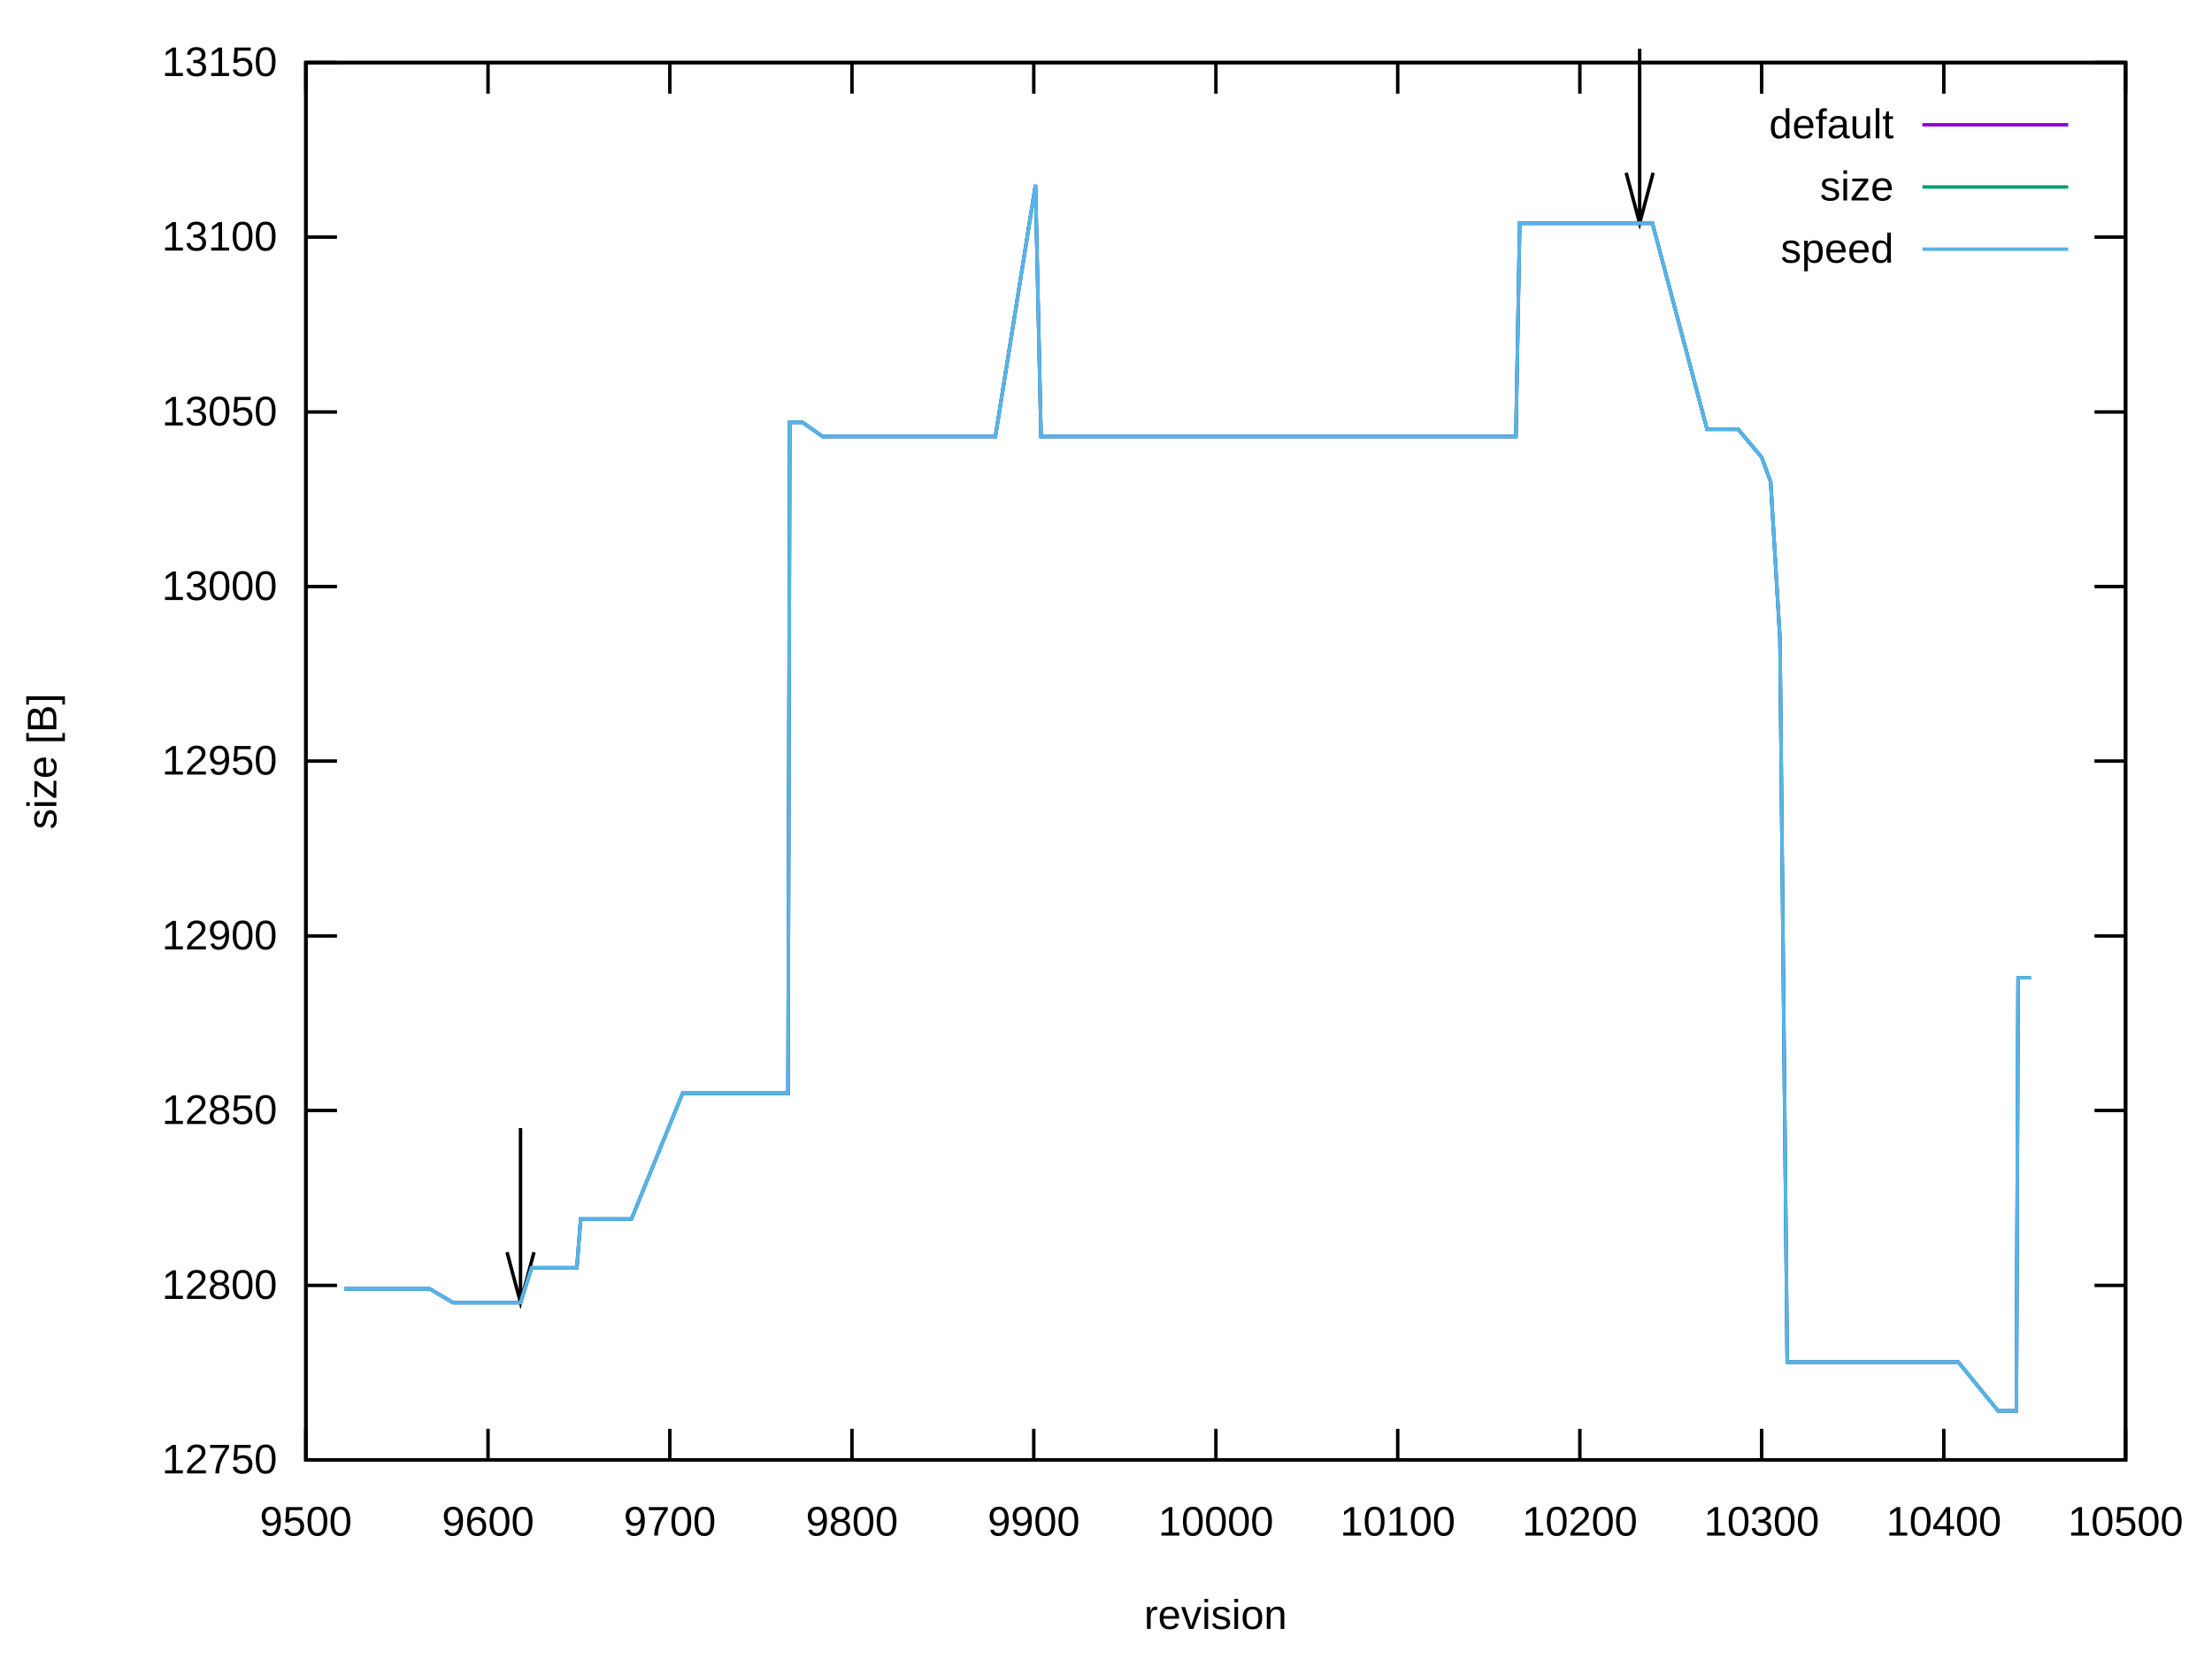
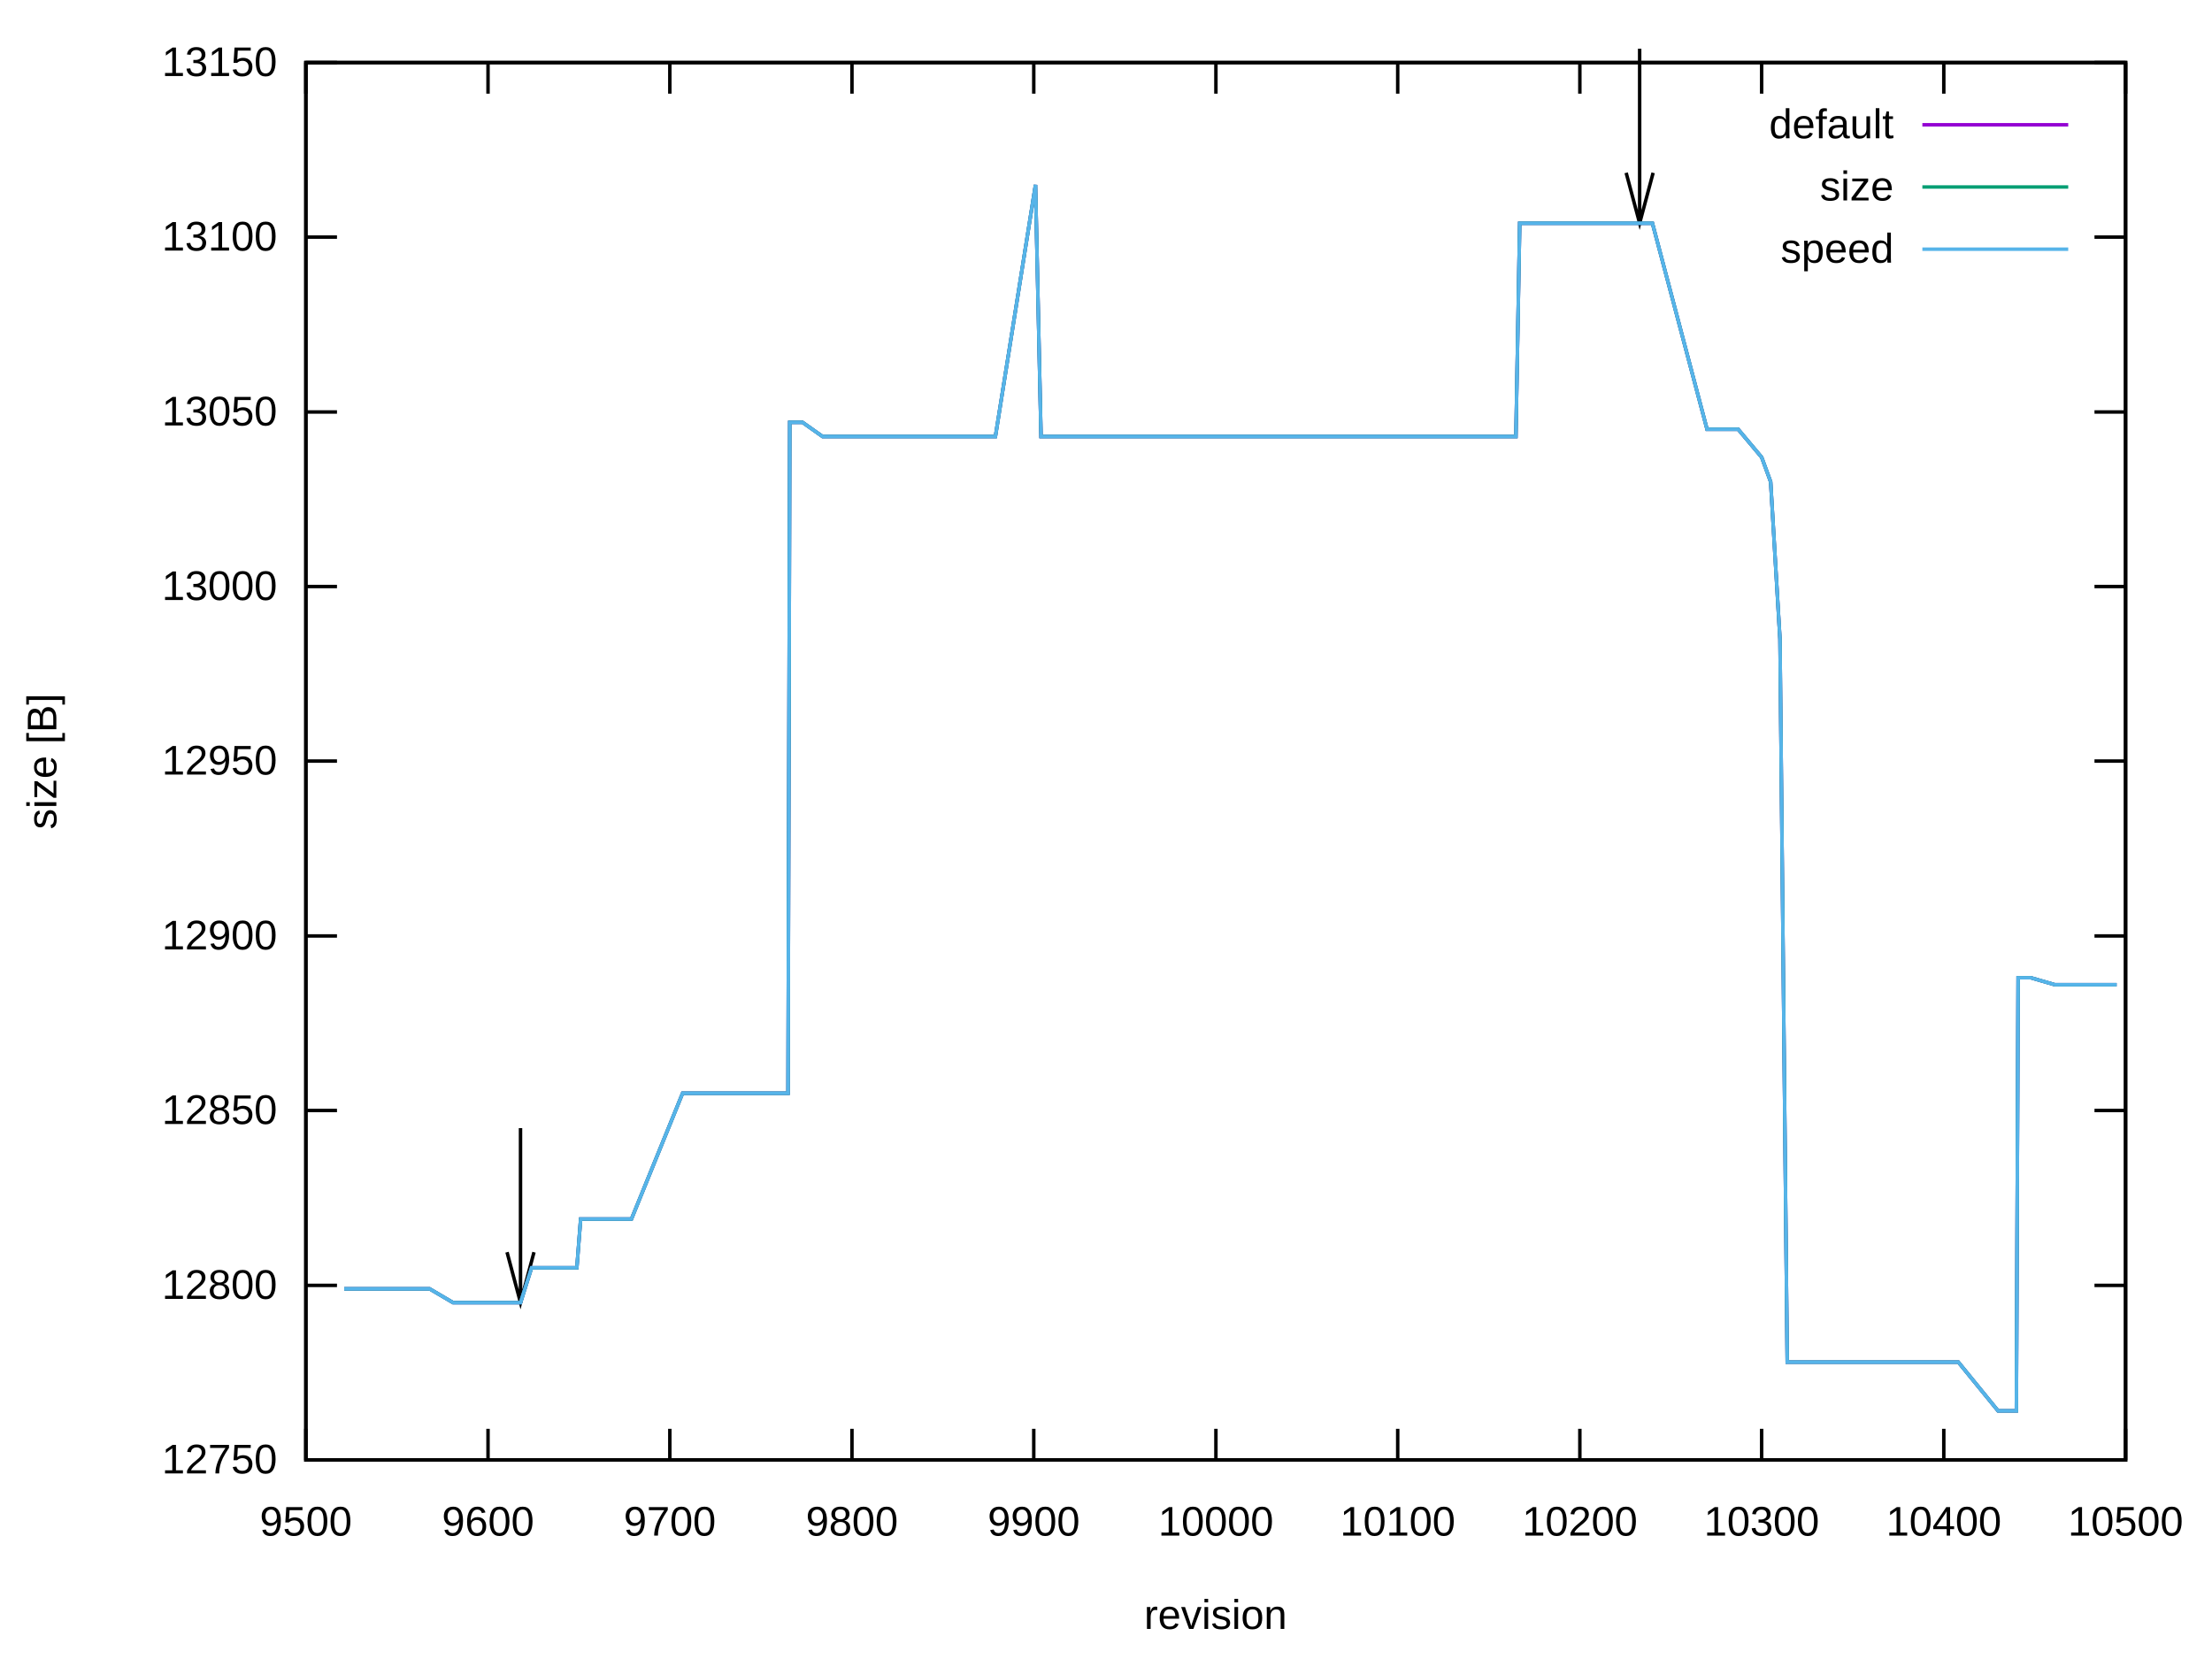
<svg xmlns="http://www.w3.org/2000/svg" xmlns:xlink="http://www.w3.org/1999/xlink" width="640" height="480" viewBox="0 0 640 480">
  <g id="gnuplot_canvas">
    <rect x="0" y="0" width="640" height="480" fill="none" />
    <defs>
      <circle id="gpDot" r="0.5" stroke-width="0.5" />
      <path id="gpPt0" stroke-width="0.222" stroke="currentColor" d="M-1,0 h2 M0,-1 v2" />
      <path id="gpPt1" stroke-width="0.222" stroke="currentColor" d="M-1,-1 L1,1 M1,-1 L-1,1" />
      <path id="gpPt2" stroke-width="0.222" stroke="currentColor" d="M-1,0 L1,0 M0,-1 L0,1 M-1,-1 L1,1 M-1,1 L1,-1" />
      <rect id="gpPt3" stroke-width="0.222" stroke="currentColor" x="-1" y="-1" width="2" height="2" />
      <rect id="gpPt4" stroke-width="0.222" stroke="currentColor" fill="currentColor" x="-1" y="-1" width="2" height="2" />
      <circle id="gpPt5" stroke-width="0.222" stroke="currentColor" cx="0" cy="0" r="1" />
      <use xlink:href="#gpPt5" id="gpPt6" fill="currentColor" stroke="none" />
      <path id="gpPt7" stroke-width="0.222" stroke="currentColor" d="M0,-1.33 L-1.33,0.67 L1.33,0.67 z" />
      <use xlink:href="#gpPt7" id="gpPt8" fill="currentColor" stroke="none" />
      <use xlink:href="#gpPt7" id="gpPt9" stroke="currentColor" transform="rotate(180)" />
      <use xlink:href="#gpPt9" id="gpPt10" fill="currentColor" stroke="none" />
      <use xlink:href="#gpPt3" id="gpPt11" stroke="currentColor" transform="rotate(45)" />
      <use xlink:href="#gpPt11" id="gpPt12" fill="currentColor" stroke="none" />
      <path id="gpPt13" stroke-width="0.222" stroke="currentColor" d="M0,1.330 L1.265,0.411 L0.782,-1.067 L-0.782,-1.076 L-1.265,0.411 z" />
      <use xlink:href="#gpPt13" id="gpPt14" fill="currentColor" stroke="none" />
      <filter id="textbox" filterUnits="objectBoundingBox" x="0" y="0" height="1" width="1">
        <feFlood flood-color="white" flood-opacity="1" result="bgnd" />
        <feComposite in="SourceGraphic" in2="bgnd" operator="atop" />
      </filter>
      <filter id="greybox" filterUnits="objectBoundingBox" x="0" y="0" height="1" width="1">
        <feFlood flood-color="lightgrey" flood-opacity="1" result="grey" />
        <feComposite in="SourceGraphic" in2="grey" operator="atop" />
      </filter>
    </defs>
    <g fill="none" color="white" stroke="currentColor" stroke-width="1.00" stroke-linecap="butt" stroke-linejoin="miter">
</g>
    <g fill="none" color="black" stroke="currentColor" stroke-width="1.00" stroke-linecap="butt" stroke-linejoin="miter">
      <path stroke="black" d="M88.5,422.4 L97.5,422.4 M615.0,422.4 L606.0,422.4  " />
      <g transform="translate(80.2,426.3)" stroke="none" fill="black" font-family="Arial" font-size="12.00" text-anchor="end">
        <text>
          <tspan font-family="Arial"> 12750</tspan>
        </text>
      </g>
    </g>
    <g fill="none" color="black" stroke="currentColor" stroke-width="1.00" stroke-linecap="butt" stroke-linejoin="miter">
      <path stroke="black" d="M88.5,371.9 L97.5,371.9 M615.0,371.9 L606.0,371.9  " />
      <g transform="translate(80.2,375.8)" stroke="none" fill="black" font-family="Arial" font-size="12.00" text-anchor="end">
        <text>
          <tspan font-family="Arial"> 12800</tspan>
        </text>
      </g>
    </g>
    <g fill="none" color="black" stroke="currentColor" stroke-width="1.00" stroke-linecap="butt" stroke-linejoin="miter">
      <path stroke="black" d="M88.5,321.3 L97.5,321.3 M615.0,321.3 L606.0,321.3  " />
      <g transform="translate(80.2,325.2)" stroke="none" fill="black" font-family="Arial" font-size="12.00" text-anchor="end">
        <text>
          <tspan font-family="Arial"> 12850</tspan>
        </text>
      </g>
    </g>
    <g fill="none" color="black" stroke="currentColor" stroke-width="1.00" stroke-linecap="butt" stroke-linejoin="miter">
      <path stroke="black" d="M88.5,270.8 L97.5,270.8 M615.0,270.8 L606.0,270.8  " />
      <g transform="translate(80.2,274.7)" stroke="none" fill="black" font-family="Arial" font-size="12.00" text-anchor="end">
        <text>
          <tspan font-family="Arial"> 12900</tspan>
        </text>
      </g>
    </g>
    <g fill="none" color="black" stroke="currentColor" stroke-width="1.00" stroke-linecap="butt" stroke-linejoin="miter">
      <path stroke="black" d="M88.5,220.2 L97.5,220.2 M615.0,220.2 L606.0,220.2  " />
      <g transform="translate(80.2,224.1)" stroke="none" fill="black" font-family="Arial" font-size="12.00" text-anchor="end">
        <text>
          <tspan font-family="Arial"> 12950</tspan>
        </text>
      </g>
    </g>
    <g fill="none" color="black" stroke="currentColor" stroke-width="1.00" stroke-linecap="butt" stroke-linejoin="miter">
      <path stroke="black" d="M88.5,169.7 L97.5,169.7 M615.0,169.7 L606.0,169.7  " />
      <g transform="translate(80.2,173.6)" stroke="none" fill="black" font-family="Arial" font-size="12.00" text-anchor="end">
        <text>
          <tspan font-family="Arial"> 13000</tspan>
        </text>
      </g>
    </g>
    <g fill="none" color="black" stroke="currentColor" stroke-width="1.00" stroke-linecap="butt" stroke-linejoin="miter">
      <path stroke="black" d="M88.5,119.2 L97.5,119.2 M615.0,119.2 L606.0,119.2  " />
      <g transform="translate(80.2,123.1)" stroke="none" fill="black" font-family="Arial" font-size="12.00" text-anchor="end">
        <text>
          <tspan font-family="Arial"> 13050</tspan>
        </text>
      </g>
    </g>
    <g fill="none" color="black" stroke="currentColor" stroke-width="1.00" stroke-linecap="butt" stroke-linejoin="miter">
      <path stroke="black" d="M88.5,68.6 L97.5,68.6 M615.0,68.6 L606.0,68.6  " />
      <g transform="translate(80.2,72.5)" stroke="none" fill="black" font-family="Arial" font-size="12.00" text-anchor="end">
        <text>
          <tspan font-family="Arial"> 13100</tspan>
        </text>
      </g>
    </g>
    <g fill="none" color="black" stroke="currentColor" stroke-width="1.00" stroke-linecap="butt" stroke-linejoin="miter">
      <path stroke="black" d="M88.5,18.1 L97.5,18.1 M615.0,18.1 L606.0,18.1  " />
      <g transform="translate(80.2,22.0)" stroke="none" fill="black" font-family="Arial" font-size="12.00" text-anchor="end">
        <text>
          <tspan font-family="Arial"> 13150</tspan>
        </text>
      </g>
    </g>
    <g fill="none" color="black" stroke="currentColor" stroke-width="1.00" stroke-linecap="butt" stroke-linejoin="miter">
      <path stroke="black" d="M88.5,422.4 L88.5,413.4 M88.5,18.1 L88.5,27.1  " />
      <g transform="translate(88.5,444.3)" stroke="none" fill="black" font-family="Arial" font-size="12.00" text-anchor="middle">
        <text>
          <tspan font-family="Arial"> 9500</tspan>
        </text>
      </g>
    </g>
    <g fill="none" color="black" stroke="currentColor" stroke-width="1.00" stroke-linecap="butt" stroke-linejoin="miter">
      <path stroke="black" d="M141.2,422.4 L141.2,413.4 M141.2,18.1 L141.2,27.1  " />
      <g transform="translate(141.2,444.3)" stroke="none" fill="black" font-family="Arial" font-size="12.00" text-anchor="middle">
        <text>
          <tspan font-family="Arial"> 9600</tspan>
        </text>
      </g>
    </g>
    <g fill="none" color="black" stroke="currentColor" stroke-width="1.00" stroke-linecap="butt" stroke-linejoin="miter">
      <path stroke="black" d="M193.8,422.4 L193.8,413.4 M193.8,18.1 L193.8,27.1  " />
      <g transform="translate(193.8,444.3)" stroke="none" fill="black" font-family="Arial" font-size="12.00" text-anchor="middle">
        <text>
          <tspan font-family="Arial"> 9700</tspan>
        </text>
      </g>
    </g>
    <g fill="none" color="black" stroke="currentColor" stroke-width="1.00" stroke-linecap="butt" stroke-linejoin="miter">
      <path stroke="black" d="M246.5,422.4 L246.5,413.4 M246.5,18.1 L246.5,27.1  " />
      <g transform="translate(246.5,444.3)" stroke="none" fill="black" font-family="Arial" font-size="12.00" text-anchor="middle">
        <text>
          <tspan font-family="Arial"> 9800</tspan>
        </text>
      </g>
    </g>
    <g fill="none" color="black" stroke="currentColor" stroke-width="1.00" stroke-linecap="butt" stroke-linejoin="miter">
      <path stroke="black" d="M299.1,422.4 L299.1,413.4 M299.1,18.1 L299.1,27.1  " />
      <g transform="translate(299.1,444.3)" stroke="none" fill="black" font-family="Arial" font-size="12.00" text-anchor="middle">
        <text>
          <tspan font-family="Arial"> 9900</tspan>
        </text>
      </g>
    </g>
    <g fill="none" color="black" stroke="currentColor" stroke-width="1.00" stroke-linecap="butt" stroke-linejoin="miter">
      <path stroke="black" d="M351.8,422.4 L351.8,413.4 M351.8,18.1 L351.8,27.1  " />
      <g transform="translate(351.8,444.3)" stroke="none" fill="black" font-family="Arial" font-size="12.00" text-anchor="middle">
        <text>
          <tspan font-family="Arial"> 10000</tspan>
        </text>
      </g>
    </g>
    <g fill="none" color="black" stroke="currentColor" stroke-width="1.00" stroke-linecap="butt" stroke-linejoin="miter">
      <path stroke="black" d="M404.4,422.4 L404.4,413.4 M404.4,18.1 L404.4,27.1  " />
      <g transform="translate(404.4,444.3)" stroke="none" fill="black" font-family="Arial" font-size="12.00" text-anchor="middle">
        <text>
          <tspan font-family="Arial"> 10100</tspan>
        </text>
      </g>
    </g>
    <g fill="none" color="black" stroke="currentColor" stroke-width="1.00" stroke-linecap="butt" stroke-linejoin="miter">
      <path stroke="black" d="M457.1,422.4 L457.1,413.4 M457.1,18.1 L457.1,27.1  " />
      <g transform="translate(457.1,444.3)" stroke="none" fill="black" font-family="Arial" font-size="12.00" text-anchor="middle">
        <text>
          <tspan font-family="Arial"> 10200</tspan>
        </text>
      </g>
    </g>
    <g fill="none" color="black" stroke="currentColor" stroke-width="1.00" stroke-linecap="butt" stroke-linejoin="miter">
      <path stroke="black" d="M509.7,422.4 L509.7,413.4 M509.7,18.1 L509.7,27.1  " />
      <g transform="translate(509.7,444.3)" stroke="none" fill="black" font-family="Arial" font-size="12.00" text-anchor="middle">
        <text>
          <tspan font-family="Arial"> 10300</tspan>
        </text>
      </g>
    </g>
    <g fill="none" color="black" stroke="currentColor" stroke-width="1.00" stroke-linecap="butt" stroke-linejoin="miter">
      <path stroke="black" d="M562.4,422.4 L562.4,413.4 M562.4,18.1 L562.4,27.1  " />
      <g transform="translate(562.4,444.3)" stroke="none" fill="black" font-family="Arial" font-size="12.00" text-anchor="middle">
        <text>
          <tspan font-family="Arial"> 10400</tspan>
        </text>
      </g>
    </g>
    <g fill="none" color="black" stroke="currentColor" stroke-width="1.00" stroke-linecap="butt" stroke-linejoin="miter">
      <path stroke="black" d="M615.0,422.4 L615.0,413.4 M615.0,18.1 L615.0,27.1  " />
      <g transform="translate(615.0,444.3)" stroke="none" fill="black" font-family="Arial" font-size="12.00" text-anchor="middle">
        <text>
          <tspan font-family="Arial"> 10500</tspan>
        </text>
      </g>
    </g>
    <g fill="none" color="black" stroke="currentColor" stroke-width="1.00" stroke-linecap="butt" stroke-linejoin="miter">
</g>
    <g fill="none" color="black" stroke="currentColor" stroke-width="1.00" stroke-linecap="butt" stroke-linejoin="miter">
      <path stroke="black" d="M88.5,18.1 L88.5,422.4 L615.0,422.4 L615.0,18.1 L88.5,18.1 Z  " />
      <path stroke="black" d="M146.7,362.3 L150.6,376.9 L154.5,362.3 M150.6,326.4 L150.6,376.9 M470.5,50.0 L474.4,64.6 L478.3,50.0   M474.4,14.1 L474.4,64.6  " />
    </g>
    <g fill="none" color="black" stroke="currentColor" stroke-width="1.00" stroke-linecap="butt" stroke-linejoin="miter">
      <g transform="translate(16.3,220.3) rotate(270)" stroke="none" fill="black" font-family="Arial" font-size="12.00" text-anchor="middle">
        <text>
          <tspan font-family="Arial">size [B]</tspan>
        </text>
      </g>
    </g>
    <g fill="none" color="black" stroke="currentColor" stroke-width="1.00" stroke-linecap="butt" stroke-linejoin="miter">
      <g transform="translate(351.7,471.3)" stroke="none" fill="black" font-family="Arial" font-size="12.00" text-anchor="middle">
        <text>
          <tspan font-family="Arial">revision</tspan>
        </text>
      </g>
    </g>
    <g fill="none" color="black" stroke="currentColor" stroke-width="1.00" stroke-linecap="butt" stroke-linejoin="miter">
</g>
    <g id="gnuplot_plot_1">
      <g fill="none" color="black" stroke="currentColor" stroke-width="1.00" stroke-linecap="butt" stroke-linejoin="miter">
        <g transform="translate(547.9,40.0)" stroke="none" fill="black" font-family="Arial" font-size="12.00" text-anchor="end">
          <text>
            <tspan font-family="Arial">default</tspan>
          </text>
        </g>
      </g>
      <g fill="none" color="black" stroke="currentColor" stroke-width="1.00" stroke-linecap="butt" stroke-linejoin="miter">
-         <path stroke="rgb(148,   0, 211)" d="M556.2,36.1 L598.4,36.1 M99.6,372.9 L109.6,372.9 L114.8,372.9 L124.3,372.9 L131.1,376.9 L135.4,376.9   L139.0,376.9 L141.7,376.9 L142.2,376.9 L142.7,376.9 L143.3,376.9 L150.6,376.9 L153.8,366.8 L158.0,366.8   L159.6,366.8 L160.1,366.8 L160.6,366.8 L161.2,366.8 L162.2,366.8 L164.8,366.8 L165.4,366.8 L166.9,366.8   L168.0,352.7 L169.1,352.7 L169.6,352.7 L172.2,352.7 L173.8,352.7 L174.8,352.7 L175.4,352.7 L175.9,352.7   L182.7,352.7 L197.5,316.3 L209.6,316.3 L214.9,316.3 L218.5,316.3 L220.7,316.3 L225.9,316.3 L227.5,316.3   L228.0,316.3 L228.5,122.2 L229.1,122.2 L232.2,122.2 L238.0,126.3 L241.2,126.3 L241.7,126.3 L242.8,126.3   L244.9,126.3 L248.0,126.3 L250.1,126.3 L250.7,126.3 L254.3,126.3 L255.9,126.3 L256.5,126.3 L257.0,126.3   L262.2,126.3 L263.3,126.3 L265.4,126.3 L288.0,126.3 L299.6,53.5 L301.2,126.3 L301.7,126.3 L309.1,126.3   L312.8,126.3 L313.8,126.3 L314.4,126.3 L314.9,126.3 L315.9,126.3 L317.0,126.3 L319.6,126.3 L320.7,126.3   L323.3,126.3 L324.9,126.3 L327.0,126.3 L328.1,126.3 L328.6,126.3 L331.2,126.3 L331.7,126.3 L332.8,126.3   L333.3,126.3 L335.4,126.3 L339.1,126.3 L343.3,126.3 L348.6,126.3 L350.2,126.3 L351.8,126.3 L360.7,126.3   L377.0,126.3 L382.3,126.3 L388.1,126.3 L389.7,126.3 L392.3,126.3 L393.9,126.3 L408.6,126.3 L417.0,126.3   L429.1,126.3 L437.6,126.3 L438.6,126.3 L439.7,64.6 L443.4,64.6 L447.0,64.6 L447.6,64.6 L449.2,64.6   L452.8,64.6 L461.8,64.6 L462.8,64.6 L474.4,64.6 L476.5,64.6 L478.1,64.6 L493.9,124.2 L498.6,124.2   L499.2,124.2 L500.2,124.2 L502.9,124.2 L509.7,132.3 L512.3,139.4 L515.0,184.9 L517.1,394.1 L530.8,394.1   L533.4,394.1 L535.5,394.1 L536.0,394.1 L544.4,394.1 L545.0,394.1 L548.7,394.1 L566.6,394.1 L578.1,408.2   L581.8,408.2 L582.9,408.2 L583.4,408.2 L583.9,282.9 L584.5,282.9 L587.6,282.9  " />
+         <path stroke="rgb(148,   0, 211)" d="M556.2,36.1 L598.4,36.1 M99.6,372.9 L109.6,372.9 L114.8,372.9 L124.3,372.9 L131.1,376.9 L135.4,376.9   L139.0,376.9 L141.7,376.9 L142.2,376.9 L142.7,376.9 L143.3,376.9 L150.6,376.9 L153.8,366.8 L158.0,366.8   L159.6,366.8 L160.1,366.8 L160.6,366.8 L161.2,366.8 L162.2,366.8 L164.8,366.8 L165.4,366.8 L166.9,366.8   L168.0,352.7 L169.1,352.7 L169.6,352.7 L172.2,352.7 L173.8,352.7 L174.8,352.7 L175.4,352.7 L175.9,352.7   L182.7,352.7 L197.5,316.3 L209.6,316.3 L214.9,316.3 L218.5,316.3 L220.7,316.3 L225.9,316.3 L227.5,316.3   L228.0,316.3 L228.5,122.2 L229.1,122.2 L232.2,122.2 L238.0,126.3 L241.2,126.3 L241.7,126.3 L242.8,126.3   L244.9,126.3 L248.0,126.3 L250.1,126.3 L250.7,126.3 L254.3,126.3 L255.9,126.3 L256.5,126.3 L257.0,126.3   L262.2,126.3 L263.3,126.3 L265.4,126.3 L288.0,126.3 L299.6,53.5 L301.2,126.3 L301.7,126.3 L309.1,126.3   L312.8,126.3 L313.8,126.3 L314.4,126.3 L314.9,126.3 L315.9,126.3 L317.0,126.3 L319.6,126.3 L320.7,126.3   L323.3,126.3 L324.9,126.3 L327.0,126.3 L328.1,126.3 L328.6,126.3 L331.2,126.3 L331.7,126.3 L332.8,126.3   L333.3,126.3 L335.4,126.3 L339.1,126.3 L343.3,126.3 L348.6,126.3 L350.2,126.3 L351.8,126.3 L360.7,126.3   L377.0,126.3 L382.3,126.3 L388.1,126.3 L389.7,126.3 L392.3,126.3 L393.9,126.3 L408.6,126.3 L417.0,126.3   L429.1,126.3 L437.6,126.3 L438.6,126.3 L439.7,64.6 L443.4,64.6 L447.0,64.6 L447.6,64.6 L449.2,64.6   L452.8,64.6 L461.8,64.6 L462.8,64.6 L474.4,64.6 L476.5,64.6 L478.1,64.6 L493.9,124.2 L498.6,124.2   L499.2,124.2 L500.2,124.2 L502.9,124.2 L509.7,132.3 L512.3,139.4 L515.0,184.9 L517.1,394.1 L530.8,394.1   L533.4,394.1 L535.5,394.1 L536.0,394.1 L544.4,394.1 L545.0,394.1 L548.7,394.1 L566.6,394.1 L578.1,408.2   L581.8,408.2 L582.9,408.2 L583.4,408.2 L583.9,282.9 L584.5,282.9 L587.6,282.9 L594.5,284.9 L612.4,284.9    " />
      </g>
    </g>
    <g id="gnuplot_plot_2">
      <g fill="none" color="black" stroke="currentColor" stroke-width="1.00" stroke-linecap="butt" stroke-linejoin="miter">
        <g transform="translate(547.9,58.0)" stroke="none" fill="black" font-family="Arial" font-size="12.00" text-anchor="end">
          <text>
            <tspan font-family="Arial">size</tspan>
          </text>
        </g>
      </g>
      <g fill="none" color="black" stroke="currentColor" stroke-width="1.00" stroke-linecap="butt" stroke-linejoin="miter">
-         <path stroke="rgb(  0, 158, 115)" d="M556.2,54.1 L598.4,54.1 M99.6,372.9 L109.6,372.9 L114.8,372.9 L124.3,372.9 L131.1,376.9 L135.4,376.9   L139.0,376.9 L141.7,376.9 L142.2,376.9 L142.7,376.9 L143.3,376.9 L150.6,376.9 L153.8,366.8 L158.0,366.8   L159.6,366.8 L160.1,366.8 L160.6,366.8 L161.2,366.8 L162.2,366.8 L164.8,366.8 L165.4,366.8 L166.9,366.8   L168.0,352.7 L169.1,352.7 L169.6,352.7 L172.2,352.7 L173.8,352.7 L174.8,352.7 L175.4,352.7 L175.9,352.7   L182.7,352.7 L197.5,316.3 L209.6,316.3 L214.9,316.3 L218.5,316.3 L220.7,316.3 L225.9,316.3 L227.5,316.3   L228.0,316.3 L228.5,122.2 L229.1,122.2 L232.2,122.2 L238.0,126.3 L241.2,126.3 L241.7,126.3 L242.8,126.3   L244.9,126.3 L248.0,126.3 L250.1,126.3 L250.7,126.3 L254.3,126.3 L255.9,126.3 L256.5,126.3 L257.0,126.3   L262.2,126.3 L263.3,126.3 L265.4,126.3 L288.0,126.3 L299.6,53.5 L301.2,126.3 L301.7,126.3 L309.1,126.3   L312.8,126.3 L313.8,126.3 L314.4,126.3 L314.9,126.3 L315.9,126.3 L317.0,126.3 L319.6,126.3 L320.7,126.3   L323.3,126.3 L324.9,126.3 L327.0,126.3 L328.1,126.3 L328.6,126.3 L331.2,126.3 L331.7,126.3 L332.8,126.3   L333.3,126.3 L335.4,126.3 L339.1,126.3 L343.3,126.3 L348.6,126.3 L350.2,126.3 L351.8,126.3 L360.7,126.3   L377.0,126.3 L382.3,126.3 L388.1,126.3 L389.7,126.3 L392.3,126.3 L393.9,126.3 L408.6,126.3 L417.0,126.3   L429.1,126.3 L437.6,126.3 L438.6,126.3 L439.7,64.6 L443.4,64.6 L447.0,64.6 L447.6,64.6 L449.2,64.6   L452.8,64.6 L461.8,64.6 L462.8,64.6 L474.4,64.6 L476.5,64.6 L478.1,64.6 L493.9,124.2 L498.6,124.2   L499.2,124.2 L500.2,124.2 L502.9,124.2 L509.7,132.3 L512.3,139.4 L515.0,184.9 L517.1,394.1 L530.8,394.1   L533.4,394.1 L535.5,394.1 L536.0,394.1 L544.4,394.1 L545.0,394.1 L548.7,394.1 L566.6,394.1 L578.1,408.2   L581.8,408.2 L582.9,408.2 L583.4,408.2 L583.9,282.9 L584.5,282.9 L587.6,282.9  " />
+         <path stroke="rgb(  0, 158, 115)" d="M556.2,54.1 L598.4,54.1 M99.6,372.9 L109.6,372.9 L114.8,372.9 L124.3,372.9 L131.1,376.9 L135.4,376.9   L139.0,376.9 L141.7,376.9 L142.2,376.9 L142.7,376.9 L143.3,376.9 L150.6,376.9 L153.8,366.8 L158.0,366.8   L159.6,366.8 L160.1,366.8 L160.6,366.8 L161.2,366.8 L162.2,366.8 L164.8,366.8 L165.4,366.8 L166.9,366.8   L168.0,352.7 L169.1,352.7 L169.6,352.7 L172.2,352.7 L173.8,352.7 L174.8,352.7 L175.4,352.7 L175.9,352.7   L182.7,352.7 L197.5,316.3 L209.6,316.3 L214.9,316.3 L218.5,316.3 L220.7,316.3 L225.9,316.3 L227.5,316.3   L228.0,316.3 L228.5,122.2 L229.1,122.2 L232.2,122.2 L238.0,126.3 L241.2,126.3 L241.7,126.3 L242.8,126.3   L244.9,126.3 L248.0,126.3 L250.1,126.3 L250.7,126.3 L254.3,126.3 L255.9,126.3 L256.5,126.3 L257.0,126.3   L262.2,126.3 L263.3,126.3 L265.4,126.3 L288.0,126.3 L299.6,53.5 L301.2,126.3 L301.7,126.3 L309.1,126.3   L312.8,126.3 L313.8,126.3 L314.4,126.3 L314.9,126.3 L315.9,126.3 L317.0,126.3 L319.6,126.3 L320.7,126.3   L323.3,126.3 L324.9,126.3 L327.0,126.3 L328.1,126.3 L328.6,126.3 L331.2,126.3 L331.7,126.3 L332.8,126.3   L333.3,126.3 L335.4,126.3 L339.1,126.3 L343.3,126.3 L348.6,126.3 L350.2,126.3 L351.8,126.3 L360.7,126.3   L377.0,126.3 L382.3,126.3 L388.1,126.3 L389.7,126.3 L392.3,126.3 L393.9,126.3 L408.6,126.3 L417.0,126.3   L429.1,126.3 L437.6,126.3 L438.6,126.3 L439.7,64.6 L443.4,64.6 L447.0,64.6 L447.6,64.6 L449.2,64.6   L452.8,64.6 L461.8,64.6 L462.8,64.6 L474.4,64.6 L476.5,64.6 L478.1,64.6 L493.9,124.2 L498.6,124.2   L499.2,124.2 L500.2,124.2 L502.9,124.2 L509.7,132.3 L512.3,139.4 L515.0,184.9 L517.1,394.1 L530.8,394.1   L533.4,394.1 L535.5,394.1 L536.0,394.1 L544.4,394.1 L545.0,394.1 L548.7,394.1 L566.6,394.1 L578.1,408.2   L581.8,408.2 L582.9,408.2 L583.4,408.2 L583.9,282.9 L584.5,282.9 L587.6,282.9 L594.5,284.9 L612.4,284.9    " />
      </g>
    </g>
    <g id="gnuplot_plot_3">
      <g fill="none" color="black" stroke="currentColor" stroke-width="1.00" stroke-linecap="butt" stroke-linejoin="miter">
        <g transform="translate(547.9,76.0)" stroke="none" fill="black" font-family="Arial" font-size="12.00" text-anchor="end">
          <text>
            <tspan font-family="Arial">speed</tspan>
          </text>
        </g>
      </g>
      <g fill="none" color="black" stroke="currentColor" stroke-width="1.00" stroke-linecap="butt" stroke-linejoin="miter">
-         <path stroke="rgb( 86, 180, 233)" d="M556.2,72.1 L598.4,72.1 M99.6,372.9 L109.6,372.9 L114.8,372.9 L124.3,372.9 L131.1,376.9 L135.4,376.9   L139.0,376.9 L141.7,376.9 L142.2,376.9 L142.7,376.9 L143.3,376.9 L150.6,376.9 L153.8,366.8 L158.0,366.8   L159.6,366.8 L160.1,366.8 L160.6,366.8 L161.2,366.8 L162.2,366.8 L164.8,366.8 L165.4,366.8 L166.9,366.8   L168.0,352.7 L169.1,352.7 L169.6,352.7 L172.2,352.7 L173.8,352.7 L174.8,352.7 L175.4,352.7 L175.9,352.7   L182.7,352.7 L197.5,316.3 L209.6,316.3 L214.9,316.3 L218.5,316.3 L220.7,316.3 L225.9,316.3 L227.5,316.3   L228.0,316.3 L228.5,122.2 L229.1,122.2 L232.2,122.2 L238.0,126.3 L241.2,126.3 L241.7,126.3 L242.8,126.3   L244.9,126.3 L248.0,126.3 L250.1,126.3 L250.7,126.3 L254.3,126.3 L255.9,126.3 L256.5,126.3 L257.0,126.3   L262.2,126.3 L263.3,126.3 L265.4,126.3 L288.0,126.3 L299.6,53.5 L301.2,126.3 L301.7,126.3 L309.1,126.3   L312.8,126.3 L313.8,126.3 L314.4,126.3 L314.9,126.3 L315.9,126.3 L317.0,126.3 L319.6,126.3 L320.7,126.3   L323.3,126.3 L324.9,126.3 L327.0,126.3 L328.1,126.3 L328.6,126.3 L331.2,126.3 L331.7,126.3 L332.8,126.3   L333.3,126.3 L335.4,126.3 L339.1,126.3 L343.3,126.3 L348.6,126.3 L350.2,126.3 L351.8,126.3 L360.7,126.3   L377.0,126.3 L382.3,126.3 L388.1,126.3 L389.7,126.3 L392.3,126.3 L393.9,126.3 L408.6,126.3 L417.0,126.3   L429.1,126.3 L437.6,126.3 L438.6,126.3 L439.7,64.6 L443.4,64.6 L447.0,64.6 L447.6,64.6 L449.2,64.6   L452.8,64.6 L461.8,64.6 L462.8,64.6 L474.4,64.6 L476.5,64.6 L478.1,64.6 L493.9,124.2 L498.6,124.2   L499.2,124.2 L500.2,124.2 L502.9,124.2 L509.7,132.3 L512.3,139.4 L515.0,184.9 L517.1,394.1 L530.8,394.1   L533.4,394.1 L535.5,394.1 L536.0,394.1 L544.4,394.1 L545.0,394.1 L548.7,394.1 L566.6,394.1 L578.1,408.2   L581.8,408.2 L582.9,408.2 L583.4,408.2 L583.9,282.9 L584.5,282.9 L587.6,282.9  " />
+         <path stroke="rgb( 86, 180, 233)" d="M556.2,72.1 L598.4,72.1 M99.6,372.9 L109.6,372.9 L114.8,372.9 L124.3,372.9 L131.1,376.9 L135.4,376.9   L139.0,376.9 L141.7,376.9 L142.2,376.9 L142.7,376.9 L143.3,376.9 L150.6,376.9 L153.8,366.8 L158.0,366.8   L159.6,366.8 L160.1,366.8 L160.6,366.8 L161.2,366.8 L162.2,366.8 L164.8,366.8 L165.4,366.8 L166.9,366.8   L168.0,352.7 L169.1,352.7 L169.6,352.7 L172.2,352.7 L173.8,352.7 L174.8,352.7 L175.4,352.7 L175.9,352.7   L182.7,352.7 L197.5,316.3 L209.6,316.3 L214.9,316.3 L218.5,316.3 L220.7,316.3 L225.9,316.3 L227.5,316.3   L228.0,316.3 L228.5,122.2 L229.1,122.2 L232.2,122.2 L238.0,126.3 L241.2,126.3 L241.7,126.3 L242.8,126.3   L244.9,126.3 L248.0,126.3 L250.1,126.3 L250.7,126.3 L254.3,126.3 L255.9,126.3 L256.5,126.3 L257.0,126.3   L262.2,126.3 L263.3,126.3 L265.4,126.3 L288.0,126.3 L299.6,53.5 L301.2,126.3 L301.7,126.3 L309.1,126.3   L312.8,126.3 L313.8,126.3 L314.4,126.3 L314.9,126.3 L315.9,126.3 L317.0,126.3 L319.6,126.3 L320.7,126.3   L323.3,126.3 L324.9,126.3 L327.0,126.3 L328.1,126.3 L328.6,126.3 L331.2,126.3 L331.7,126.3 L332.8,126.3   L333.3,126.3 L335.4,126.3 L339.1,126.3 L343.3,126.3 L348.6,126.3 L350.2,126.3 L351.8,126.3 L360.7,126.3   L377.0,126.3 L382.3,126.3 L388.1,126.3 L389.7,126.3 L392.3,126.3 L393.9,126.3 L408.6,126.3 L417.0,126.3   L429.1,126.3 L437.6,126.3 L438.6,126.3 L439.7,64.6 L443.4,64.6 L447.0,64.6 L447.6,64.6 L449.2,64.6   L452.8,64.6 L461.8,64.6 L462.8,64.6 L474.4,64.6 L476.5,64.6 L478.1,64.6 L493.9,124.2 L498.6,124.2   L499.2,124.2 L500.2,124.2 L502.9,124.2 L509.7,132.3 L512.3,139.4 L515.0,184.9 L517.1,394.1 L530.8,394.1   L533.4,394.1 L535.5,394.1 L536.0,394.1 L544.4,394.1 L545.0,394.1 L548.7,394.1 L566.6,394.1 L578.1,408.2   L581.8,408.2 L582.9,408.2 L583.4,408.2 L583.9,282.9 L584.5,282.9 L587.6,282.9 L594.5,284.9 L612.4,284.9    " />
      </g>
    </g>
    <g fill="none" color="white" stroke="rgb( 86, 180, 233)" stroke-width="2.00" stroke-linecap="butt" stroke-linejoin="miter">
</g>
    <g fill="none" color="black" stroke="currentColor" stroke-width="2.00" stroke-linecap="butt" stroke-linejoin="miter">
</g>
    <g fill="none" color="black" stroke="black" stroke-width="1.00" stroke-linecap="butt" stroke-linejoin="miter">
</g>
    <g fill="none" color="black" stroke="currentColor" stroke-width="1.00" stroke-linecap="butt" stroke-linejoin="miter">
      <path stroke="black" d="M88.5,18.1 L88.5,422.4 L615.0,422.4 L615.0,18.1 L88.5,18.1 Z  " />
    </g>
    <g fill="none" color="black" stroke="currentColor" stroke-width="1.00" stroke-linecap="butt" stroke-linejoin="miter">
</g>
  </g>
</svg>
